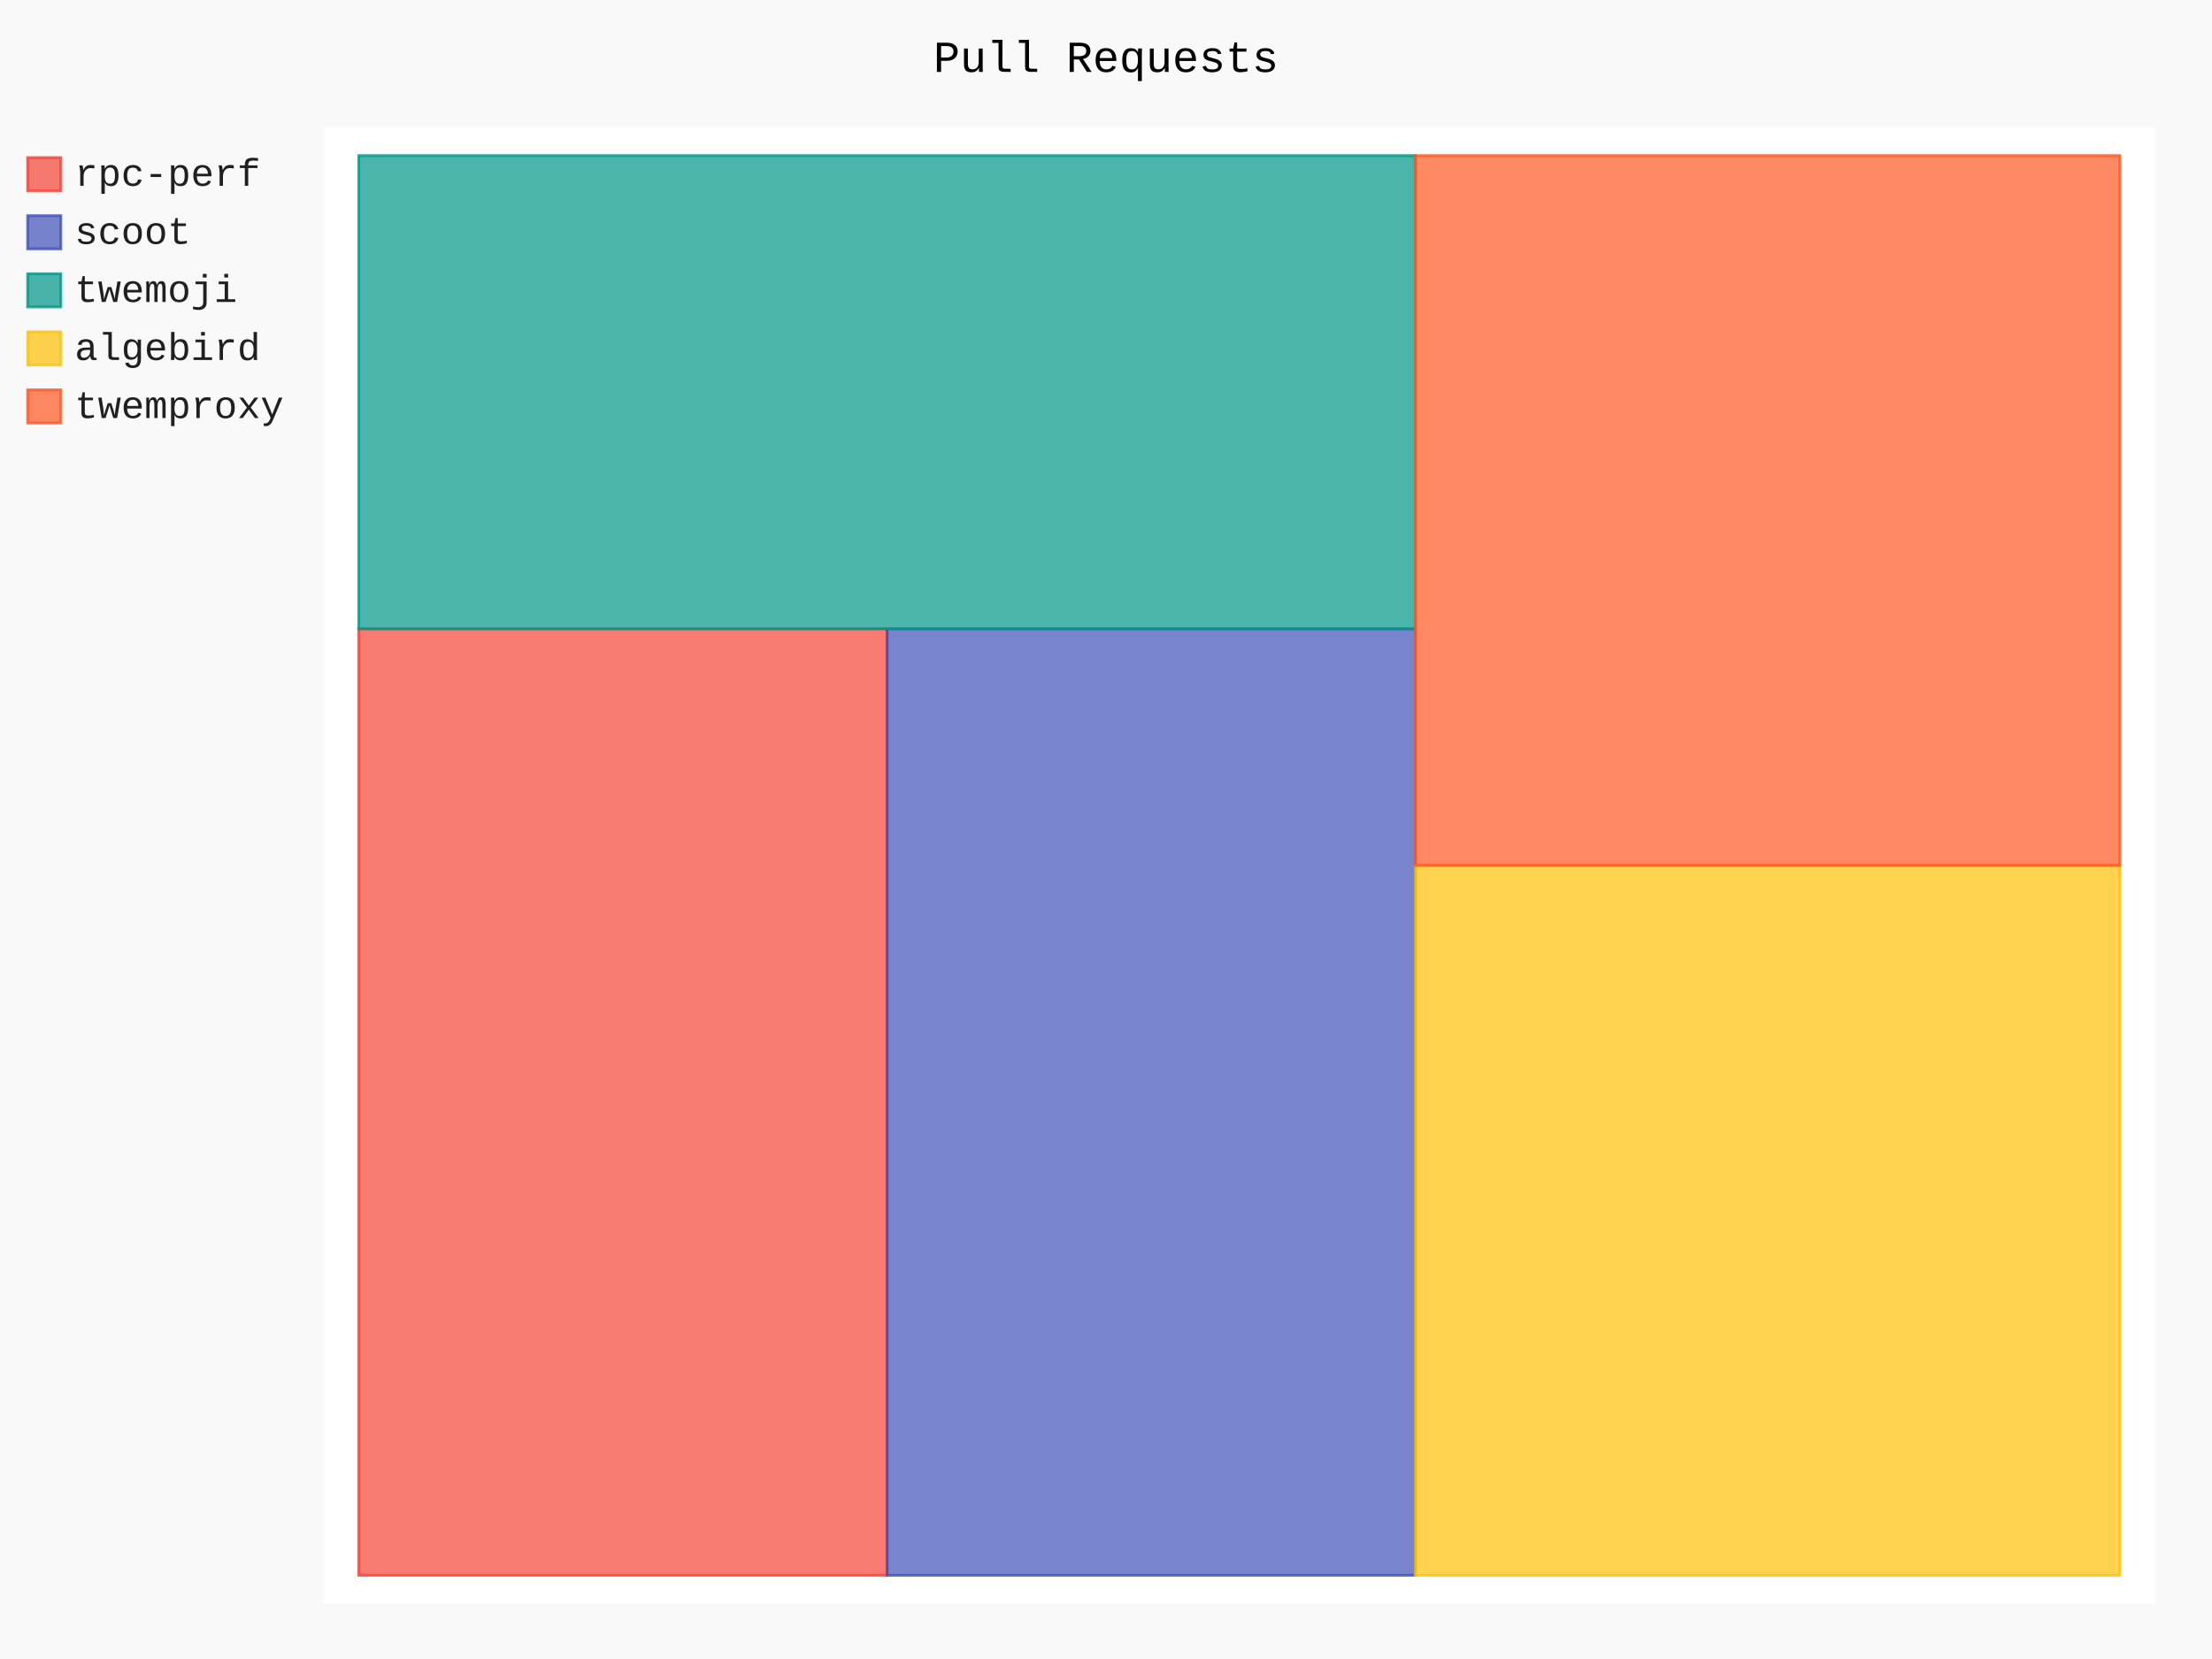
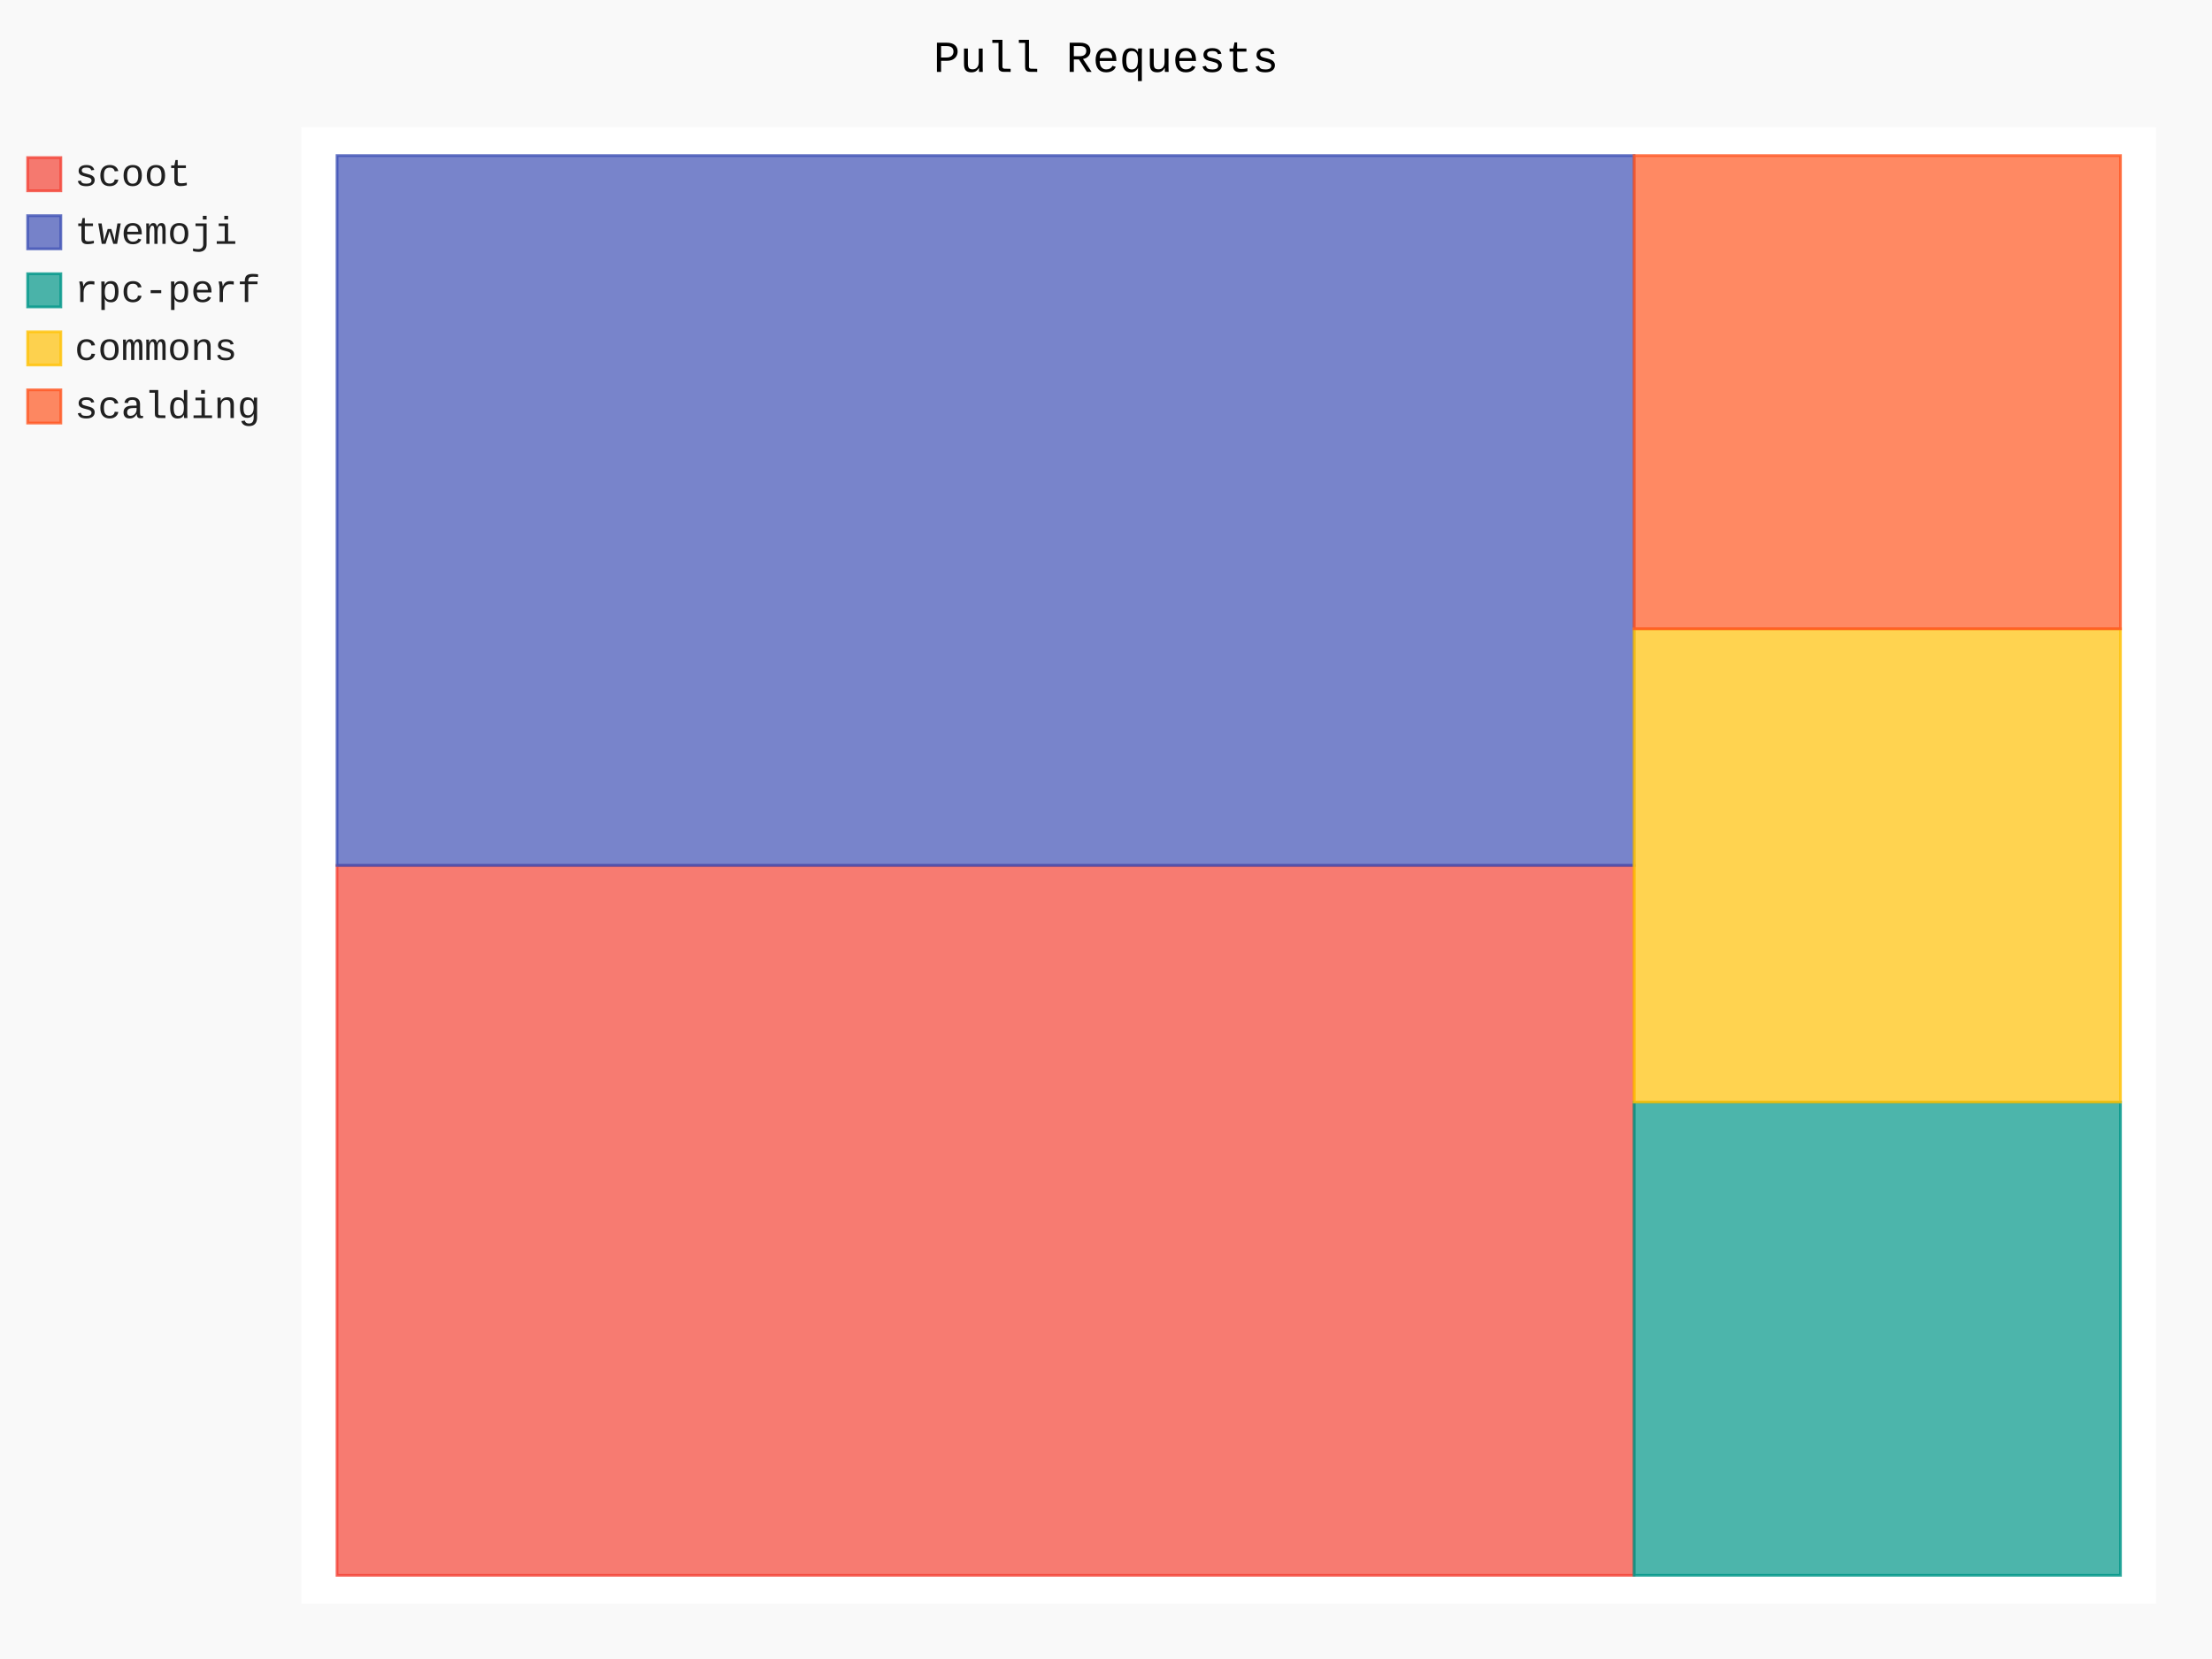
- <svg xmlns="http://www.w3.org/2000/svg" class="pygal-chart" id="chart-7f2d6af1-8d1f-46af-8b1d-c52216e6c689" viewBox="0 0 800 600">
+ <svg xmlns="http://www.w3.org/2000/svg" class="pygal-chart" id="chart-f9aedaa2-2d90-4381-82b0-797aa136e72e" viewBox="0 0 800 600">
  <defs>
-     <style type="text/css">#chart-7f2d6af1-8d1f-46af-8b1d-c52216e6c689{-webkit-user-select:none;-webkit-font-smoothing:antialiased;font-family:Consolas,"Liberation Mono",Menlo,Courier,monospace}#chart-7f2d6af1-8d1f-46af-8b1d-c52216e6c689 .title{font-family:Consolas,"Liberation Mono",Menlo,Courier,monospace;font-size:16px}#chart-7f2d6af1-8d1f-46af-8b1d-c52216e6c689 .legends .legend text{font-family:Consolas,"Liberation Mono",Menlo,Courier,monospace;font-size:14px}#chart-7f2d6af1-8d1f-46af-8b1d-c52216e6c689 .axis text{font-family:Consolas,"Liberation Mono",Menlo,Courier,monospace;font-size:10px}#chart-7f2d6af1-8d1f-46af-8b1d-c52216e6c689 .axis text.major{font-family:Consolas,"Liberation Mono",Menlo,Courier,monospace;font-size:10px}#chart-7f2d6af1-8d1f-46af-8b1d-c52216e6c689 .text-overlay text.value{font-family:Consolas,"Liberation Mono",Menlo,Courier,monospace;font-size:16px}#chart-7f2d6af1-8d1f-46af-8b1d-c52216e6c689 .text-overlay text.label{font-family:Consolas,"Liberation Mono",Menlo,Courier,monospace;font-size:10px}#chart-7f2d6af1-8d1f-46af-8b1d-c52216e6c689 .tooltip{font-family:Consolas,"Liberation Mono",Menlo,Courier,monospace;font-size:14px}#chart-7f2d6af1-8d1f-46af-8b1d-c52216e6c689 text.no_data{font-family:Consolas,"Liberation Mono",Menlo,Courier,monospace;font-size:64px}
- #chart-7f2d6af1-8d1f-46af-8b1d-c52216e6c689{background-color:rgba(249,249,249,1)}#chart-7f2d6af1-8d1f-46af-8b1d-c52216e6c689 path,#chart-7f2d6af1-8d1f-46af-8b1d-c52216e6c689 line,#chart-7f2d6af1-8d1f-46af-8b1d-c52216e6c689 rect,#chart-7f2d6af1-8d1f-46af-8b1d-c52216e6c689 circle{-webkit-transition:150ms;-moz-transition:150ms;transition:150ms}#chart-7f2d6af1-8d1f-46af-8b1d-c52216e6c689 .graph &gt; .background{fill:rgba(249,249,249,1)}#chart-7f2d6af1-8d1f-46af-8b1d-c52216e6c689 .plot &gt; .background{fill:rgba(255,255,255,1)}#chart-7f2d6af1-8d1f-46af-8b1d-c52216e6c689 .graph{fill:rgba(0,0,0,.87)}#chart-7f2d6af1-8d1f-46af-8b1d-c52216e6c689 text.no_data{fill:rgba(0,0,0,1)}#chart-7f2d6af1-8d1f-46af-8b1d-c52216e6c689 .title{fill:rgba(0,0,0,1)}#chart-7f2d6af1-8d1f-46af-8b1d-c52216e6c689 .legends .legend text{fill:rgba(0,0,0,.87)}#chart-7f2d6af1-8d1f-46af-8b1d-c52216e6c689 .legends .legend:hover text{fill:rgba(0,0,0,1)}#chart-7f2d6af1-8d1f-46af-8b1d-c52216e6c689 .axis .line{stroke:rgba(0,0,0,1)}#chart-7f2d6af1-8d1f-46af-8b1d-c52216e6c689 .axis .guide.line{stroke:rgba(0,0,0,.54)}#chart-7f2d6af1-8d1f-46af-8b1d-c52216e6c689 .axis .major.line{stroke:rgba(0,0,0,.87)}#chart-7f2d6af1-8d1f-46af-8b1d-c52216e6c689 .axis text.major{fill:rgba(0,0,0,1)}#chart-7f2d6af1-8d1f-46af-8b1d-c52216e6c689 .axis.y .guides:hover .guide.line,#chart-7f2d6af1-8d1f-46af-8b1d-c52216e6c689 .line-graph .axis.x .guides:hover .guide.line,#chart-7f2d6af1-8d1f-46af-8b1d-c52216e6c689 .stackedline-graph .axis.x .guides:hover .guide.line,#chart-7f2d6af1-8d1f-46af-8b1d-c52216e6c689 .xy-graph .axis.x .guides:hover .guide.line{stroke:rgba(0,0,0,1)}#chart-7f2d6af1-8d1f-46af-8b1d-c52216e6c689 .axis .guides:hover text{fill:rgba(0,0,0,1)}#chart-7f2d6af1-8d1f-46af-8b1d-c52216e6c689 .reactive{fill-opacity:.7;stroke-opacity:.8}#chart-7f2d6af1-8d1f-46af-8b1d-c52216e6c689 .ci{stroke:rgba(0,0,0,.87)}#chart-7f2d6af1-8d1f-46af-8b1d-c52216e6c689 .reactive.active,#chart-7f2d6af1-8d1f-46af-8b1d-c52216e6c689 .active .reactive{fill-opacity:.8;stroke-opacity:.9;stroke-width:4}#chart-7f2d6af1-8d1f-46af-8b1d-c52216e6c689 .ci .reactive.active{stroke-width:1.5}#chart-7f2d6af1-8d1f-46af-8b1d-c52216e6c689 .series text{fill:rgba(0,0,0,1)}#chart-7f2d6af1-8d1f-46af-8b1d-c52216e6c689 .tooltip rect{fill:rgba(255,255,255,1);stroke:rgba(0,0,0,1);-webkit-transition:opacity 150ms;-moz-transition:opacity 150ms;transition:opacity 150ms}#chart-7f2d6af1-8d1f-46af-8b1d-c52216e6c689 .tooltip .label{fill:rgba(0,0,0,.87)}#chart-7f2d6af1-8d1f-46af-8b1d-c52216e6c689 .tooltip .label{fill:rgba(0,0,0,.87)}#chart-7f2d6af1-8d1f-46af-8b1d-c52216e6c689 .tooltip .legend{font-size:.8em;fill:rgba(0,0,0,.54)}#chart-7f2d6af1-8d1f-46af-8b1d-c52216e6c689 .tooltip .x_label{font-size:.6em;fill:rgba(0,0,0,1)}#chart-7f2d6af1-8d1f-46af-8b1d-c52216e6c689 .tooltip .xlink{font-size:.5em;text-decoration:underline}#chart-7f2d6af1-8d1f-46af-8b1d-c52216e6c689 .tooltip .value{font-size:1.5em}#chart-7f2d6af1-8d1f-46af-8b1d-c52216e6c689 .bound{font-size:.5em}#chart-7f2d6af1-8d1f-46af-8b1d-c52216e6c689 .max-value{font-size:.75em;fill:rgba(0,0,0,.54)}#chart-7f2d6af1-8d1f-46af-8b1d-c52216e6c689 .map-element{fill:rgba(255,255,255,1);stroke:rgba(0,0,0,.54) !important}#chart-7f2d6af1-8d1f-46af-8b1d-c52216e6c689 .map-element .reactive{fill-opacity:inherit;stroke-opacity:inherit}#chart-7f2d6af1-8d1f-46af-8b1d-c52216e6c689 .color-0,#chart-7f2d6af1-8d1f-46af-8b1d-c52216e6c689 .color-0 a:visited{stroke:#F44336;fill:#F44336}#chart-7f2d6af1-8d1f-46af-8b1d-c52216e6c689 .color-1,#chart-7f2d6af1-8d1f-46af-8b1d-c52216e6c689 .color-1 a:visited{stroke:#3F51B5;fill:#3F51B5}#chart-7f2d6af1-8d1f-46af-8b1d-c52216e6c689 .color-2,#chart-7f2d6af1-8d1f-46af-8b1d-c52216e6c689 .color-2 a:visited{stroke:#009688;fill:#009688}#chart-7f2d6af1-8d1f-46af-8b1d-c52216e6c689 .color-3,#chart-7f2d6af1-8d1f-46af-8b1d-c52216e6c689 .color-3 a:visited{stroke:#FFC107;fill:#FFC107}#chart-7f2d6af1-8d1f-46af-8b1d-c52216e6c689 .color-4,#chart-7f2d6af1-8d1f-46af-8b1d-c52216e6c689 .color-4 a:visited{stroke:#FF5722;fill:#FF5722}#chart-7f2d6af1-8d1f-46af-8b1d-c52216e6c689 .text-overlay .color-0 text{fill:black}#chart-7f2d6af1-8d1f-46af-8b1d-c52216e6c689 .text-overlay .color-1 text{fill:black}#chart-7f2d6af1-8d1f-46af-8b1d-c52216e6c689 .text-overlay .color-2 text{fill:black}#chart-7f2d6af1-8d1f-46af-8b1d-c52216e6c689 .text-overlay .color-3 text{fill:black}#chart-7f2d6af1-8d1f-46af-8b1d-c52216e6c689 .text-overlay .color-4 text{fill:black}
- #chart-7f2d6af1-8d1f-46af-8b1d-c52216e6c689 text.no_data{text-anchor:middle}#chart-7f2d6af1-8d1f-46af-8b1d-c52216e6c689 .guide.line{fill:none}#chart-7f2d6af1-8d1f-46af-8b1d-c52216e6c689 .centered{text-anchor:middle}#chart-7f2d6af1-8d1f-46af-8b1d-c52216e6c689 .title{text-anchor:middle}#chart-7f2d6af1-8d1f-46af-8b1d-c52216e6c689 .legends .legend text{fill-opacity:1}#chart-7f2d6af1-8d1f-46af-8b1d-c52216e6c689 .axis.x text{text-anchor:middle}#chart-7f2d6af1-8d1f-46af-8b1d-c52216e6c689 .axis.x:not(.web) text[transform]{text-anchor:start}#chart-7f2d6af1-8d1f-46af-8b1d-c52216e6c689 .axis.x:not(.web) text[transform].backwards{text-anchor:end}#chart-7f2d6af1-8d1f-46af-8b1d-c52216e6c689 .axis.y text{text-anchor:end}#chart-7f2d6af1-8d1f-46af-8b1d-c52216e6c689 .axis.y text[transform].backwards{text-anchor:start}#chart-7f2d6af1-8d1f-46af-8b1d-c52216e6c689 .axis.y2 text{text-anchor:start}#chart-7f2d6af1-8d1f-46af-8b1d-c52216e6c689 .axis.y2 text[transform].backwards{text-anchor:end}#chart-7f2d6af1-8d1f-46af-8b1d-c52216e6c689 .axis .guide.line{stroke-dasharray:4,4}#chart-7f2d6af1-8d1f-46af-8b1d-c52216e6c689 .axis .major.guide.line{stroke-dasharray:6,6}#chart-7f2d6af1-8d1f-46af-8b1d-c52216e6c689 .horizontal .axis.y .guide.line,#chart-7f2d6af1-8d1f-46af-8b1d-c52216e6c689 .horizontal .axis.y2 .guide.line,#chart-7f2d6af1-8d1f-46af-8b1d-c52216e6c689 .vertical .axis.x .guide.line{opacity:0}#chart-7f2d6af1-8d1f-46af-8b1d-c52216e6c689 .horizontal .axis.always_show .guide.line,#chart-7f2d6af1-8d1f-46af-8b1d-c52216e6c689 .vertical .axis.always_show .guide.line{opacity:1 !important}#chart-7f2d6af1-8d1f-46af-8b1d-c52216e6c689 .axis.y .guides:hover .guide.line,#chart-7f2d6af1-8d1f-46af-8b1d-c52216e6c689 .axis.y2 .guides:hover .guide.line,#chart-7f2d6af1-8d1f-46af-8b1d-c52216e6c689 .axis.x .guides:hover .guide.line{opacity:1}#chart-7f2d6af1-8d1f-46af-8b1d-c52216e6c689 .axis .guides:hover text{opacity:1}#chart-7f2d6af1-8d1f-46af-8b1d-c52216e6c689 .nofill{fill:none}#chart-7f2d6af1-8d1f-46af-8b1d-c52216e6c689 .subtle-fill{fill-opacity:.2}#chart-7f2d6af1-8d1f-46af-8b1d-c52216e6c689 .dot{stroke-width:1px;fill-opacity:1}#chart-7f2d6af1-8d1f-46af-8b1d-c52216e6c689 .dot.active{stroke-width:5px}#chart-7f2d6af1-8d1f-46af-8b1d-c52216e6c689 .dot.negative{fill:transparent}#chart-7f2d6af1-8d1f-46af-8b1d-c52216e6c689 text,#chart-7f2d6af1-8d1f-46af-8b1d-c52216e6c689 tspan{stroke:none !important}#chart-7f2d6af1-8d1f-46af-8b1d-c52216e6c689 .series text.active{opacity:1}#chart-7f2d6af1-8d1f-46af-8b1d-c52216e6c689 .tooltip rect{fill-opacity:.95;stroke-width:.5}#chart-7f2d6af1-8d1f-46af-8b1d-c52216e6c689 .tooltip text{fill-opacity:1}#chart-7f2d6af1-8d1f-46af-8b1d-c52216e6c689 .showable{visibility:hidden}#chart-7f2d6af1-8d1f-46af-8b1d-c52216e6c689 .showable.shown{visibility:visible}#chart-7f2d6af1-8d1f-46af-8b1d-c52216e6c689 .gauge-background{fill:rgba(229,229,229,1);stroke:none}#chart-7f2d6af1-8d1f-46af-8b1d-c52216e6c689 .bg-lines{stroke:rgba(249,249,249,1);stroke-width:2px}</style>
+     <style type="text/css">#chart-f9aedaa2-2d90-4381-82b0-797aa136e72e{-webkit-user-select:none;-webkit-font-smoothing:antialiased;font-family:Consolas,"Liberation Mono",Menlo,Courier,monospace}#chart-f9aedaa2-2d90-4381-82b0-797aa136e72e .title{font-family:Consolas,"Liberation Mono",Menlo,Courier,monospace;font-size:16px}#chart-f9aedaa2-2d90-4381-82b0-797aa136e72e .legends .legend text{font-family:Consolas,"Liberation Mono",Menlo,Courier,monospace;font-size:14px}#chart-f9aedaa2-2d90-4381-82b0-797aa136e72e .axis text{font-family:Consolas,"Liberation Mono",Menlo,Courier,monospace;font-size:10px}#chart-f9aedaa2-2d90-4381-82b0-797aa136e72e .axis text.major{font-family:Consolas,"Liberation Mono",Menlo,Courier,monospace;font-size:10px}#chart-f9aedaa2-2d90-4381-82b0-797aa136e72e .text-overlay text.value{font-family:Consolas,"Liberation Mono",Menlo,Courier,monospace;font-size:16px}#chart-f9aedaa2-2d90-4381-82b0-797aa136e72e .text-overlay text.label{font-family:Consolas,"Liberation Mono",Menlo,Courier,monospace;font-size:10px}#chart-f9aedaa2-2d90-4381-82b0-797aa136e72e .tooltip{font-family:Consolas,"Liberation Mono",Menlo,Courier,monospace;font-size:14px}#chart-f9aedaa2-2d90-4381-82b0-797aa136e72e text.no_data{font-family:Consolas,"Liberation Mono",Menlo,Courier,monospace;font-size:64px}
+ #chart-f9aedaa2-2d90-4381-82b0-797aa136e72e{background-color:rgba(249,249,249,1)}#chart-f9aedaa2-2d90-4381-82b0-797aa136e72e path,#chart-f9aedaa2-2d90-4381-82b0-797aa136e72e line,#chart-f9aedaa2-2d90-4381-82b0-797aa136e72e rect,#chart-f9aedaa2-2d90-4381-82b0-797aa136e72e circle{-webkit-transition:150ms;-moz-transition:150ms;transition:150ms}#chart-f9aedaa2-2d90-4381-82b0-797aa136e72e .graph &gt; .background{fill:rgba(249,249,249,1)}#chart-f9aedaa2-2d90-4381-82b0-797aa136e72e .plot &gt; .background{fill:rgba(255,255,255,1)}#chart-f9aedaa2-2d90-4381-82b0-797aa136e72e .graph{fill:rgba(0,0,0,.87)}#chart-f9aedaa2-2d90-4381-82b0-797aa136e72e text.no_data{fill:rgba(0,0,0,1)}#chart-f9aedaa2-2d90-4381-82b0-797aa136e72e .title{fill:rgba(0,0,0,1)}#chart-f9aedaa2-2d90-4381-82b0-797aa136e72e .legends .legend text{fill:rgba(0,0,0,.87)}#chart-f9aedaa2-2d90-4381-82b0-797aa136e72e .legends .legend:hover text{fill:rgba(0,0,0,1)}#chart-f9aedaa2-2d90-4381-82b0-797aa136e72e .axis .line{stroke:rgba(0,0,0,1)}#chart-f9aedaa2-2d90-4381-82b0-797aa136e72e .axis .guide.line{stroke:rgba(0,0,0,.54)}#chart-f9aedaa2-2d90-4381-82b0-797aa136e72e .axis .major.line{stroke:rgba(0,0,0,.87)}#chart-f9aedaa2-2d90-4381-82b0-797aa136e72e .axis text.major{fill:rgba(0,0,0,1)}#chart-f9aedaa2-2d90-4381-82b0-797aa136e72e .axis.y .guides:hover .guide.line,#chart-f9aedaa2-2d90-4381-82b0-797aa136e72e .line-graph .axis.x .guides:hover .guide.line,#chart-f9aedaa2-2d90-4381-82b0-797aa136e72e .stackedline-graph .axis.x .guides:hover .guide.line,#chart-f9aedaa2-2d90-4381-82b0-797aa136e72e .xy-graph .axis.x .guides:hover .guide.line{stroke:rgba(0,0,0,1)}#chart-f9aedaa2-2d90-4381-82b0-797aa136e72e .axis .guides:hover text{fill:rgba(0,0,0,1)}#chart-f9aedaa2-2d90-4381-82b0-797aa136e72e .reactive{fill-opacity:.7;stroke-opacity:.8}#chart-f9aedaa2-2d90-4381-82b0-797aa136e72e .ci{stroke:rgba(0,0,0,.87)}#chart-f9aedaa2-2d90-4381-82b0-797aa136e72e .reactive.active,#chart-f9aedaa2-2d90-4381-82b0-797aa136e72e .active .reactive{fill-opacity:.8;stroke-opacity:.9;stroke-width:4}#chart-f9aedaa2-2d90-4381-82b0-797aa136e72e .ci .reactive.active{stroke-width:1.5}#chart-f9aedaa2-2d90-4381-82b0-797aa136e72e .series text{fill:rgba(0,0,0,1)}#chart-f9aedaa2-2d90-4381-82b0-797aa136e72e .tooltip rect{fill:rgba(255,255,255,1);stroke:rgba(0,0,0,1);-webkit-transition:opacity 150ms;-moz-transition:opacity 150ms;transition:opacity 150ms}#chart-f9aedaa2-2d90-4381-82b0-797aa136e72e .tooltip .label{fill:rgba(0,0,0,.87)}#chart-f9aedaa2-2d90-4381-82b0-797aa136e72e .tooltip .label{fill:rgba(0,0,0,.87)}#chart-f9aedaa2-2d90-4381-82b0-797aa136e72e .tooltip .legend{font-size:.8em;fill:rgba(0,0,0,.54)}#chart-f9aedaa2-2d90-4381-82b0-797aa136e72e .tooltip .x_label{font-size:.6em;fill:rgba(0,0,0,1)}#chart-f9aedaa2-2d90-4381-82b0-797aa136e72e .tooltip .xlink{font-size:.5em;text-decoration:underline}#chart-f9aedaa2-2d90-4381-82b0-797aa136e72e .tooltip .value{font-size:1.5em}#chart-f9aedaa2-2d90-4381-82b0-797aa136e72e .bound{font-size:.5em}#chart-f9aedaa2-2d90-4381-82b0-797aa136e72e .max-value{font-size:.75em;fill:rgba(0,0,0,.54)}#chart-f9aedaa2-2d90-4381-82b0-797aa136e72e .map-element{fill:rgba(255,255,255,1);stroke:rgba(0,0,0,.54) !important}#chart-f9aedaa2-2d90-4381-82b0-797aa136e72e .map-element .reactive{fill-opacity:inherit;stroke-opacity:inherit}#chart-f9aedaa2-2d90-4381-82b0-797aa136e72e .color-0,#chart-f9aedaa2-2d90-4381-82b0-797aa136e72e .color-0 a:visited{stroke:#F44336;fill:#F44336}#chart-f9aedaa2-2d90-4381-82b0-797aa136e72e .color-1,#chart-f9aedaa2-2d90-4381-82b0-797aa136e72e .color-1 a:visited{stroke:#3F51B5;fill:#3F51B5}#chart-f9aedaa2-2d90-4381-82b0-797aa136e72e .color-2,#chart-f9aedaa2-2d90-4381-82b0-797aa136e72e .color-2 a:visited{stroke:#009688;fill:#009688}#chart-f9aedaa2-2d90-4381-82b0-797aa136e72e .color-3,#chart-f9aedaa2-2d90-4381-82b0-797aa136e72e .color-3 a:visited{stroke:#FFC107;fill:#FFC107}#chart-f9aedaa2-2d90-4381-82b0-797aa136e72e .color-4,#chart-f9aedaa2-2d90-4381-82b0-797aa136e72e .color-4 a:visited{stroke:#FF5722;fill:#FF5722}#chart-f9aedaa2-2d90-4381-82b0-797aa136e72e .text-overlay .color-0 text{fill:black}#chart-f9aedaa2-2d90-4381-82b0-797aa136e72e .text-overlay .color-1 text{fill:black}#chart-f9aedaa2-2d90-4381-82b0-797aa136e72e .text-overlay .color-2 text{fill:black}#chart-f9aedaa2-2d90-4381-82b0-797aa136e72e .text-overlay .color-3 text{fill:black}#chart-f9aedaa2-2d90-4381-82b0-797aa136e72e .text-overlay .color-4 text{fill:black}
+ #chart-f9aedaa2-2d90-4381-82b0-797aa136e72e text.no_data{text-anchor:middle}#chart-f9aedaa2-2d90-4381-82b0-797aa136e72e .guide.line{fill:none}#chart-f9aedaa2-2d90-4381-82b0-797aa136e72e .centered{text-anchor:middle}#chart-f9aedaa2-2d90-4381-82b0-797aa136e72e .title{text-anchor:middle}#chart-f9aedaa2-2d90-4381-82b0-797aa136e72e .legends .legend text{fill-opacity:1}#chart-f9aedaa2-2d90-4381-82b0-797aa136e72e .axis.x text{text-anchor:middle}#chart-f9aedaa2-2d90-4381-82b0-797aa136e72e .axis.x:not(.web) text[transform]{text-anchor:start}#chart-f9aedaa2-2d90-4381-82b0-797aa136e72e .axis.x:not(.web) text[transform].backwards{text-anchor:end}#chart-f9aedaa2-2d90-4381-82b0-797aa136e72e .axis.y text{text-anchor:end}#chart-f9aedaa2-2d90-4381-82b0-797aa136e72e .axis.y text[transform].backwards{text-anchor:start}#chart-f9aedaa2-2d90-4381-82b0-797aa136e72e .axis.y2 text{text-anchor:start}#chart-f9aedaa2-2d90-4381-82b0-797aa136e72e .axis.y2 text[transform].backwards{text-anchor:end}#chart-f9aedaa2-2d90-4381-82b0-797aa136e72e .axis .guide.line{stroke-dasharray:4,4}#chart-f9aedaa2-2d90-4381-82b0-797aa136e72e .axis .major.guide.line{stroke-dasharray:6,6}#chart-f9aedaa2-2d90-4381-82b0-797aa136e72e .horizontal .axis.y .guide.line,#chart-f9aedaa2-2d90-4381-82b0-797aa136e72e .horizontal .axis.y2 .guide.line,#chart-f9aedaa2-2d90-4381-82b0-797aa136e72e .vertical .axis.x .guide.line{opacity:0}#chart-f9aedaa2-2d90-4381-82b0-797aa136e72e .horizontal .axis.always_show .guide.line,#chart-f9aedaa2-2d90-4381-82b0-797aa136e72e .vertical .axis.always_show .guide.line{opacity:1 !important}#chart-f9aedaa2-2d90-4381-82b0-797aa136e72e .axis.y .guides:hover .guide.line,#chart-f9aedaa2-2d90-4381-82b0-797aa136e72e .axis.y2 .guides:hover .guide.line,#chart-f9aedaa2-2d90-4381-82b0-797aa136e72e .axis.x .guides:hover .guide.line{opacity:1}#chart-f9aedaa2-2d90-4381-82b0-797aa136e72e .axis .guides:hover text{opacity:1}#chart-f9aedaa2-2d90-4381-82b0-797aa136e72e .nofill{fill:none}#chart-f9aedaa2-2d90-4381-82b0-797aa136e72e .subtle-fill{fill-opacity:.2}#chart-f9aedaa2-2d90-4381-82b0-797aa136e72e .dot{stroke-width:1px;fill-opacity:1}#chart-f9aedaa2-2d90-4381-82b0-797aa136e72e .dot.active{stroke-width:5px}#chart-f9aedaa2-2d90-4381-82b0-797aa136e72e .dot.negative{fill:transparent}#chart-f9aedaa2-2d90-4381-82b0-797aa136e72e text,#chart-f9aedaa2-2d90-4381-82b0-797aa136e72e tspan{stroke:none !important}#chart-f9aedaa2-2d90-4381-82b0-797aa136e72e .series text.active{opacity:1}#chart-f9aedaa2-2d90-4381-82b0-797aa136e72e .tooltip rect{fill-opacity:.95;stroke-width:.5}#chart-f9aedaa2-2d90-4381-82b0-797aa136e72e .tooltip text{fill-opacity:1}#chart-f9aedaa2-2d90-4381-82b0-797aa136e72e .showable{visibility:hidden}#chart-f9aedaa2-2d90-4381-82b0-797aa136e72e .showable.shown{visibility:visible}#chart-f9aedaa2-2d90-4381-82b0-797aa136e72e .gauge-background{fill:rgba(229,229,229,1);stroke:none}#chart-f9aedaa2-2d90-4381-82b0-797aa136e72e .bg-lines{stroke:rgba(249,249,249,1);stroke-width:2px}</style>
  </defs>
  <g class="graph treemap-graph vertical">
    <rect class="background" height="600" width="800" x="0" y="0" />
-     <g class="plot" transform="translate(117, 46)">
-       <rect class="background" height="534" width="662.4" x="0" y="0" />
+     <g class="plot" transform="translate(109, 46)">
+       <rect class="background" height="534" width="670.8" x="0" y="0" />
      <g class="series serie-0 color-0">
        <g class="rects">
          <g class="rect">
-             <rect class="rect reactive tooltip-trigger" height="342.308" width="191.077" x="12.738" y="181.423" />
+             <rect class="rect reactive tooltip-trigger" height="256.731" width="469.091" x="12.9" y="267.0" />
          </g>
        </g>
      </g>
      <g class="series serie-1 color-1">
        <g class="rects">
          <g class="rect">
-             <rect class="rect reactive tooltip-trigger" height="342.308" width="191.077" x="203.815" y="181.423" />
+             <rect class="rect reactive tooltip-trigger" height="256.731" width="469.091" x="12.9" y="10.269" />
          </g>
        </g>
      </g>
      <g class="series serie-2 color-2">
        <g class="rects">
          <g class="rect">
-             <rect class="rect reactive tooltip-trigger" height="171.154" width="382.154" x="12.738" y="10.269" />
+             <rect class="rect reactive tooltip-trigger" height="171.154" width="175.909" x="481.991" y="352.577" />
          </g>
        </g>
      </g>
      <g class="series serie-3 color-3">
        <g class="rects">
          <g class="rect">
-             <rect class="rect reactive tooltip-trigger" height="256.731" width="254.769" x="394.892" y="267.0" />
+             <rect class="rect reactive tooltip-trigger" height="171.154" width="175.909" x="481.991" y="181.423" />
          </g>
        </g>
      </g>
      <g class="series serie-4 color-4">
        <g class="rects">
          <g class="rect">
-             <rect class="rect reactive tooltip-trigger" height="256.731" width="254.769" x="394.892" y="10.269" />
+             <rect class="rect reactive tooltip-trigger" height="171.154" width="175.909" x="481.991" y="10.269" />
          </g>
        </g>
      </g>
    </g>
    <g class="titles">
      <text class="title plot_title" x="400.0" y="26">Pull Requests</text>
    </g>
-     <g class="plot overlay" transform="translate(117, 46)">
+     <g class="plot overlay" transform="translate(109, 46)">
      <g class="series serie-0 color-0" />
      <g class="series serie-1 color-1" />
      <g class="series serie-2 color-2" />
      <g class="series serie-3 color-3" />
      <g class="series serie-4 color-4" />
    </g>
-     <g class="plot text-overlay" transform="translate(117, 46)">
+     <g class="plot text-overlay" transform="translate(109, 46)">
      <g class="series serie-0 color-0" />
      <g class="series serie-1 color-1" />
      <g class="series serie-2 color-2" />
      <g class="series serie-3 color-3" />
      <g class="series serie-4 color-4" />
    </g>
-     <g class="plot tooltip-overlay" transform="translate(117, 46)">
+     <g class="plot tooltip-overlay" transform="translate(109, 46)">
      <g class="tooltip" style="opacity: 0" transform="translate(0 0)">
        <rect class="tooltip-box" height="0" rx="0" ry="0" width="0" />
        <g class="text" />
      </g>
    </g>
    <g class="legends" transform="translate(10, 56)">
      <g class="legend reactive activate-serie" id="activate-serie-0">
        <rect class="color-0 reactive" height="12" width="12" x="0.0" y="1.0" />
-         <text x="17.0" y="11.2">rpc-perf</text>
+         <text x="17.0" y="11.2">scoot</text>
      </g>
      <g class="legend reactive activate-serie" id="activate-serie-1">
        <rect class="color-1 reactive" height="12" width="12" x="0.0" y="22.0" />
-         <text x="17.0" y="32.2">scoot</text>
+         <text x="17.0" y="32.2">twemoji</text>
      </g>
      <g class="legend reactive activate-serie" id="activate-serie-2">
        <rect class="color-2 reactive" height="12" width="12" x="0.0" y="43.0" />
-         <text x="17.0" y="53.2">twemoji</text>
+         <text x="17.0" y="53.2">rpc-perf</text>
      </g>
      <g class="legend reactive activate-serie" id="activate-serie-3">
        <rect class="color-3 reactive" height="12" width="12" x="0.0" y="64.0" />
-         <text x="17.0" y="74.2">algebird</text>
+         <text x="17.0" y="74.2">commons</text>
      </g>
      <g class="legend reactive activate-serie" id="activate-serie-4">
        <rect class="color-4 reactive" height="12" width="12" x="0.0" y="85.0" />
-         <text x="17.0" y="95.2">twemproxy</text>
+         <text x="17.0" y="95.2">scalding</text>
      </g>
    </g>
    <g class="legends" transform="translate(790, 56)" />
  </g>
</svg>
